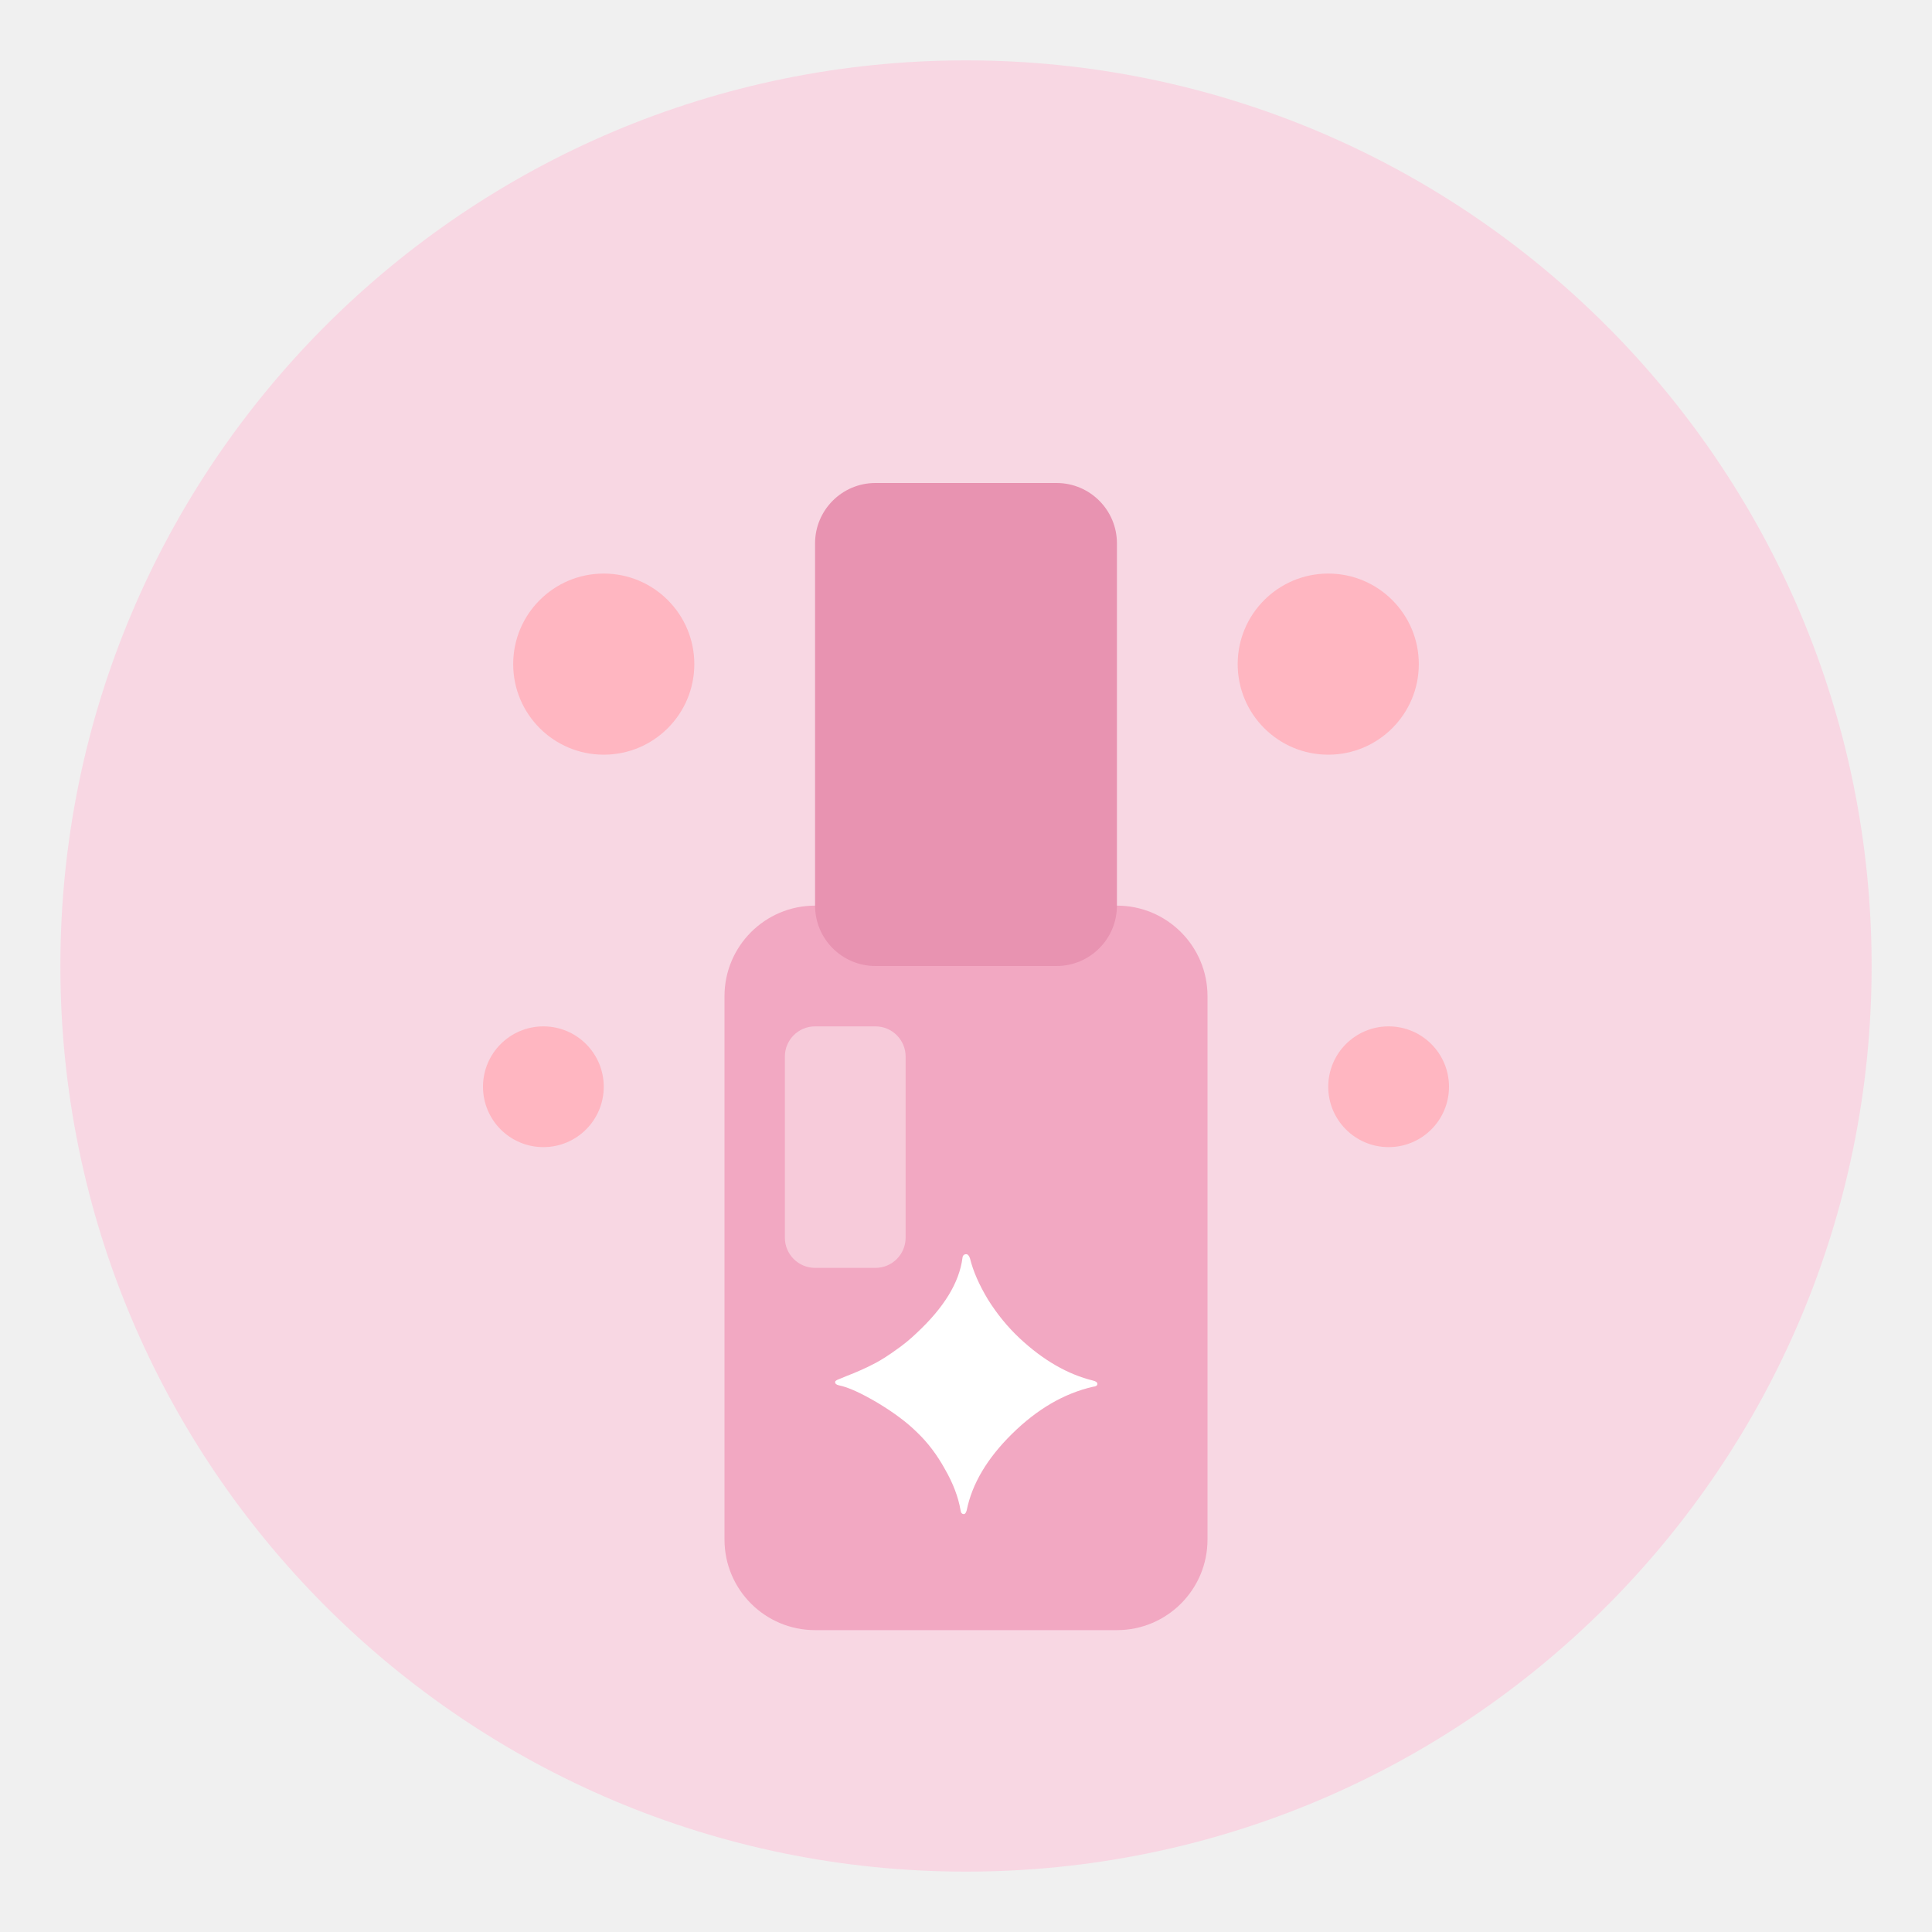
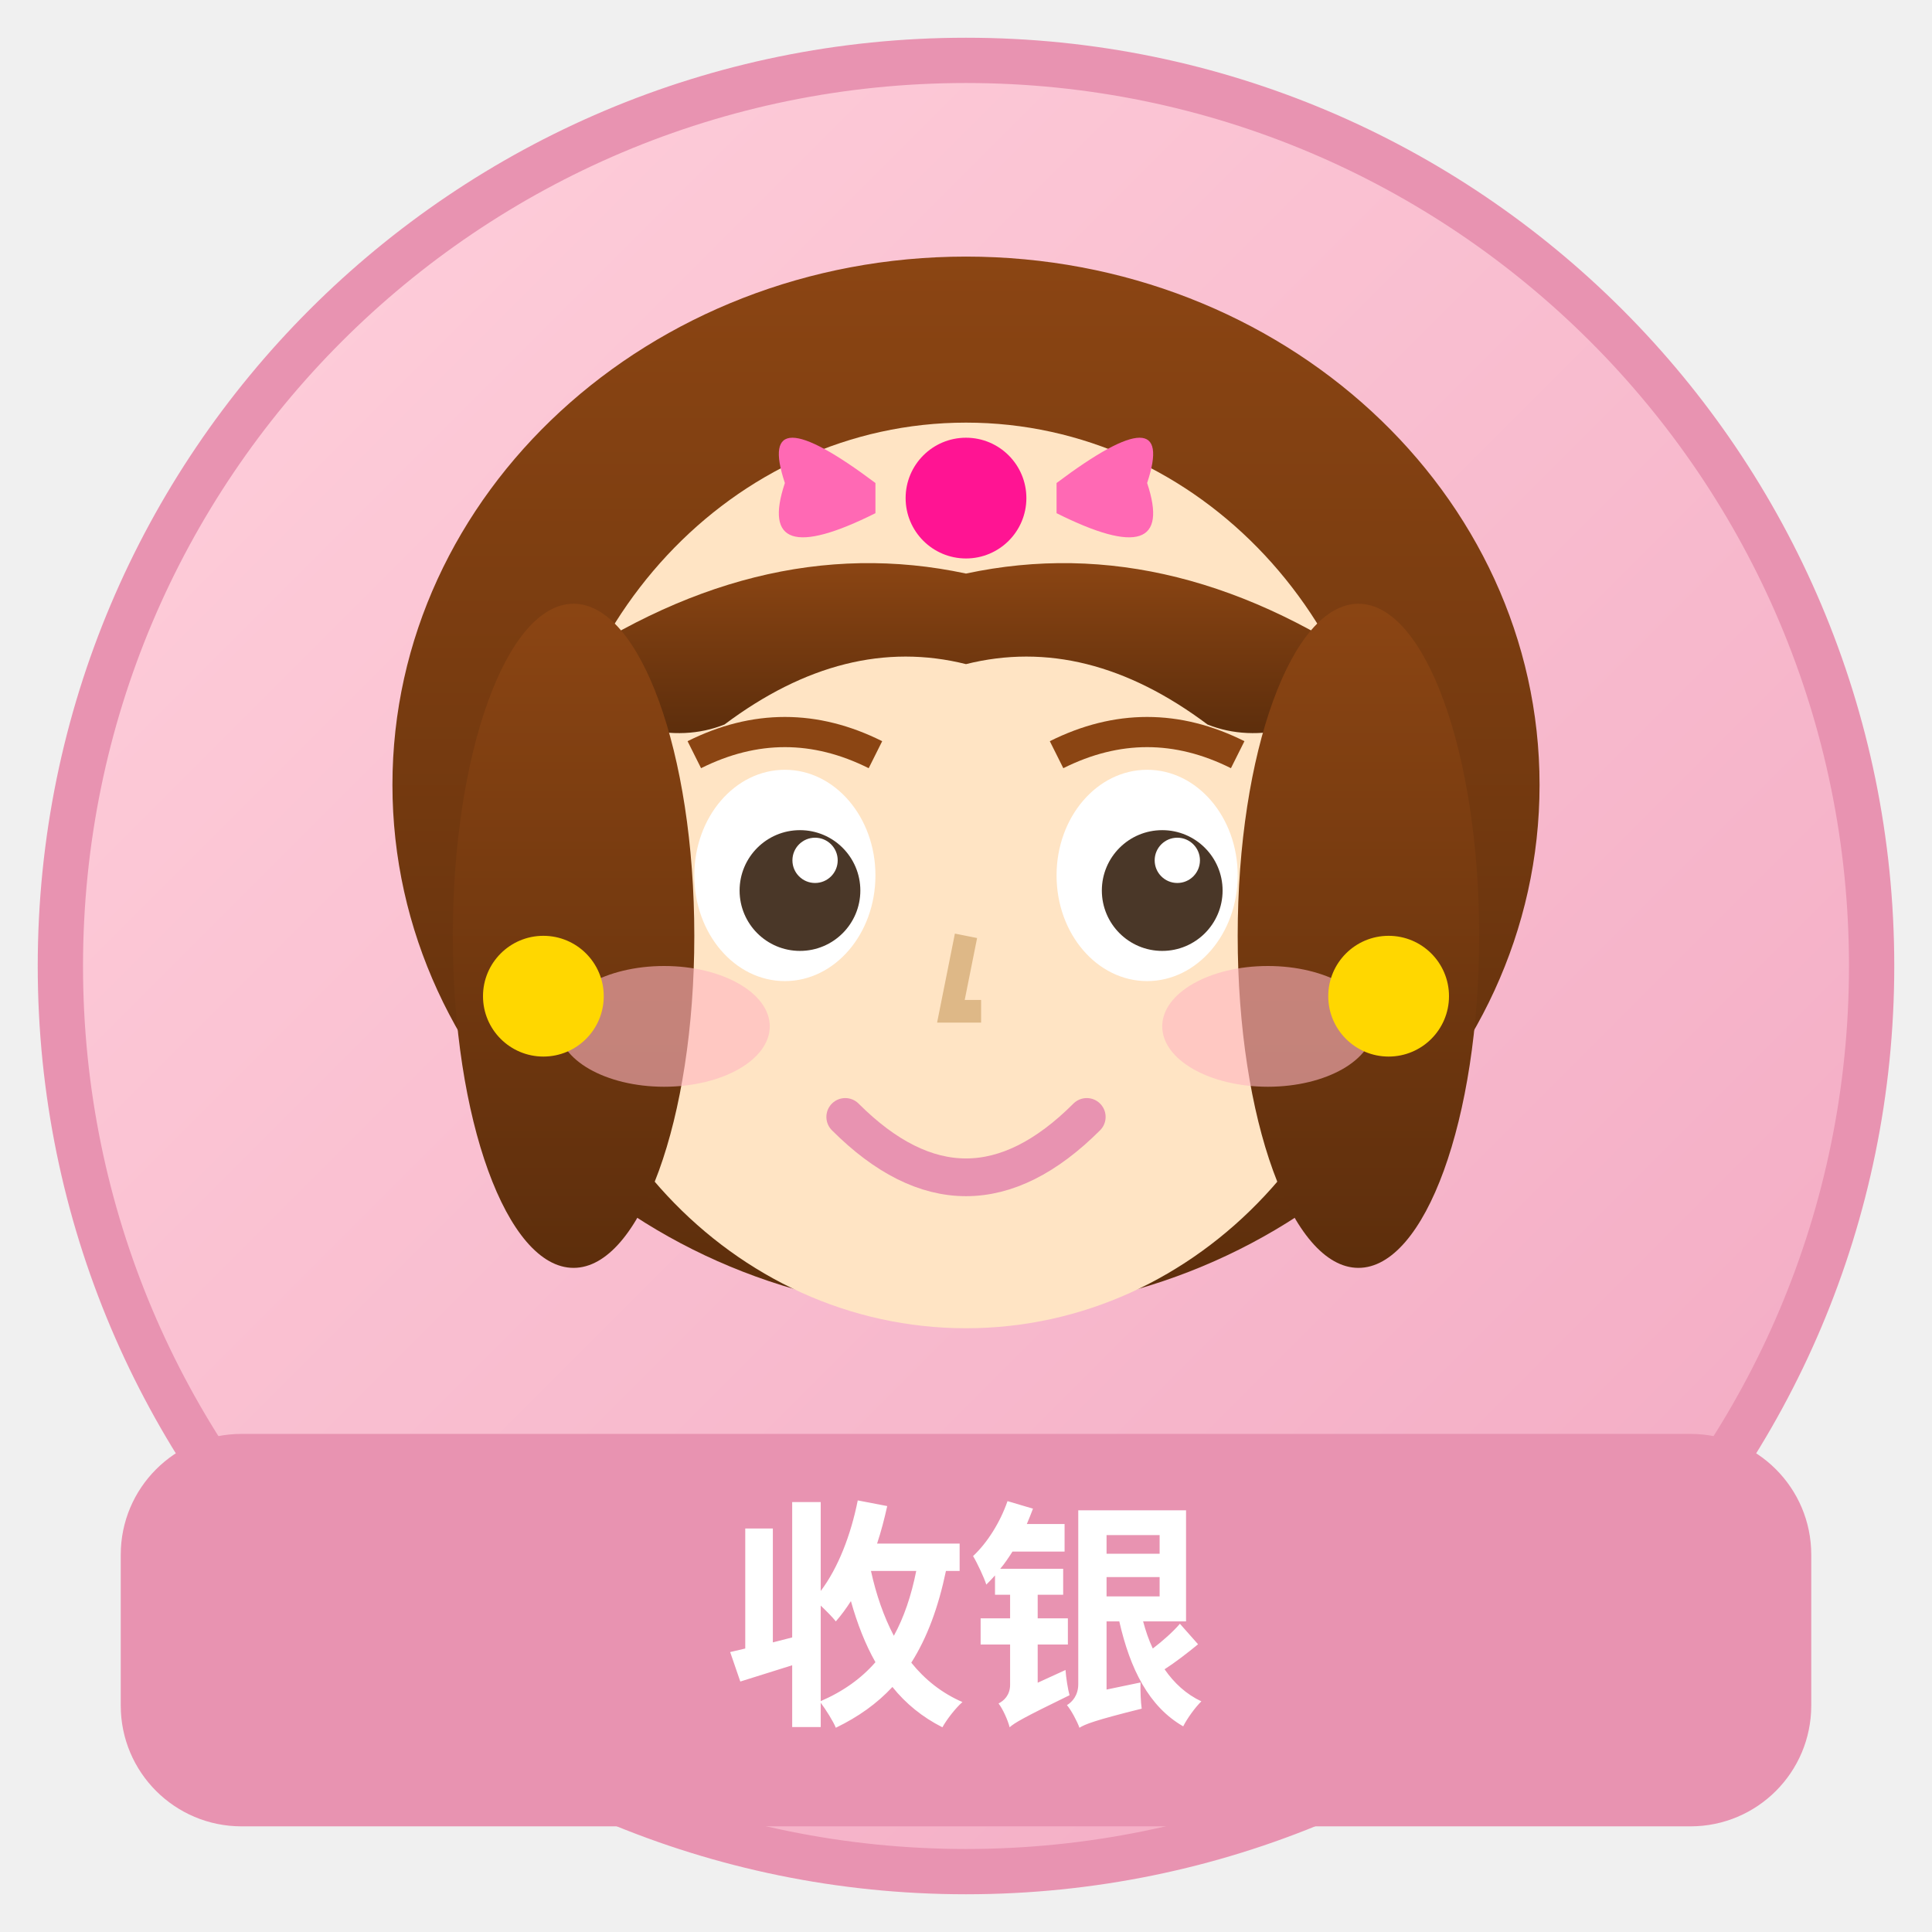
- <svg xmlns="http://www.w3.org/2000/svg" viewBox="0 0 64 64" width="64" height="64">
-   <circle cx="32" cy="32" r="30" fill="#F8D7E3" />
-   <rect x="24" y="30" width="16" height="24" rx="3" fill="#F2A8C2" />
-   <rect x="27" y="16" width="10" height="16" rx="2" fill="#E893B1" />
-   <rect x="26" y="34" width="4" height="8" rx="1" fill="#fff" opacity="0.4" />
-   <circle cx="20" cy="22" r="3" fill="#FFB6C1" />
-   <circle cx="44" cy="22" r="3" fill="#FFB6C1" />
-   <circle cx="18" cy="36" r="2" fill="#FFB6C1" />
-   <circle cx="46" cy="36" r="2" fill="#FFB6C1" />
-   <text x="32" y="50" font-size="12" text-anchor="middle" fill="#fff">✦</text>
+ <svg xmlns="http://www.w3.org/2000/svg" viewBox="0 0 128 128" width="128" height="128">
+   <defs>
+     <linearGradient id="bgGrad" x1="0%" y1="0%" x2="100%" y2="100%">
+       <stop offset="0%" style="stop-color:#FFD1DC" />
+       <stop offset="100%" style="stop-color:#F2A8C2" />
+     </linearGradient>
+     <linearGradient id="hairGrad" x1="0%" y1="0%" x2="0%" y2="100%">
+       <stop offset="0%" style="stop-color:#8B4513" />
+       <stop offset="100%" style="stop-color:#5D2E0C" />
+     </linearGradient>
+   </defs>
+   <circle cx="64" cy="64" r="60" fill="url(#bgGrad)" stroke="#E893B1" stroke-width="3" />
+   <ellipse cx="64" cy="52" rx="38" ry="35" fill="url(#hairGrad)" />
+   <ellipse cx="64" cy="58" rx="28" ry="30" fill="#FFE4C4" />
+   <path d="M36 45 Q50 35 64 38 Q78 35 92 45 Q85 50 80 48 Q72 42 64 44 Q56 42 48 48 Q43 50 36 45" fill="url(#hairGrad)" />
+   <ellipse cx="38" cy="62" rx="8" ry="22" fill="url(#hairGrad)" />
+   <ellipse cx="90" cy="62" rx="8" ry="22" fill="url(#hairGrad)" />
+   <ellipse cx="52" cy="58" rx="6" ry="7" fill="#fff" />
+   <ellipse cx="76" cy="58" rx="6" ry="7" fill="#fff" />
+   <circle cx="53" cy="59" r="4" fill="#4A3728" />
+   <circle cx="77" cy="59" r="4" fill="#4A3728" />
+   <circle cx="54" cy="57" r="1.5" fill="#fff" />
+   <circle cx="78" cy="57" r="1.5" fill="#fff" />
+   <path d="M46 50 Q52 47 58 50" stroke="#8B4513" stroke-width="2" fill="none" />
+   <path d="M70 50 Q76 47 82 50" stroke="#8B4513" stroke-width="2" fill="none" />
+   <ellipse cx="44" cy="68" rx="7" ry="4" fill="#FFB6C1" opacity="0.6" />
+   <ellipse cx="84" cy="68" rx="7" ry="4" fill="#FFB6C1" opacity="0.6" />
+   <path d="M64 62 L63 67 L65 67" stroke="#DEB887" stroke-width="1.5" fill="none" />
+   <path d="M56 74 Q64 82 72 74" stroke="#E893B1" stroke-width="2.5" fill="none" stroke-linecap="round" />
+   <circle cx="36" cy="66" r="4" fill="#FFD700" />
+   <circle cx="92" cy="66" r="4" fill="#FFD700" />
+   <path d="M58 32 Q50 26 52 32 Q50 38 58 34 Z" fill="#FF69B4" />
+   <path d="M70 32 Q78 26 76 32 Q78 38 70 34 Z" fill="#FF69B4" />
+   <circle cx="64" cy="33" r="4" fill="#FF1493" />
+   <rect x="8" y="95" width="112" height="26" rx="8" fill="#E893B1" />
+   <text x="64" y="113" font-size="16" font-weight="bold" font-family="Arial, sans-serif" fill="#fff" text-anchor="middle">收银</text>
</svg>
